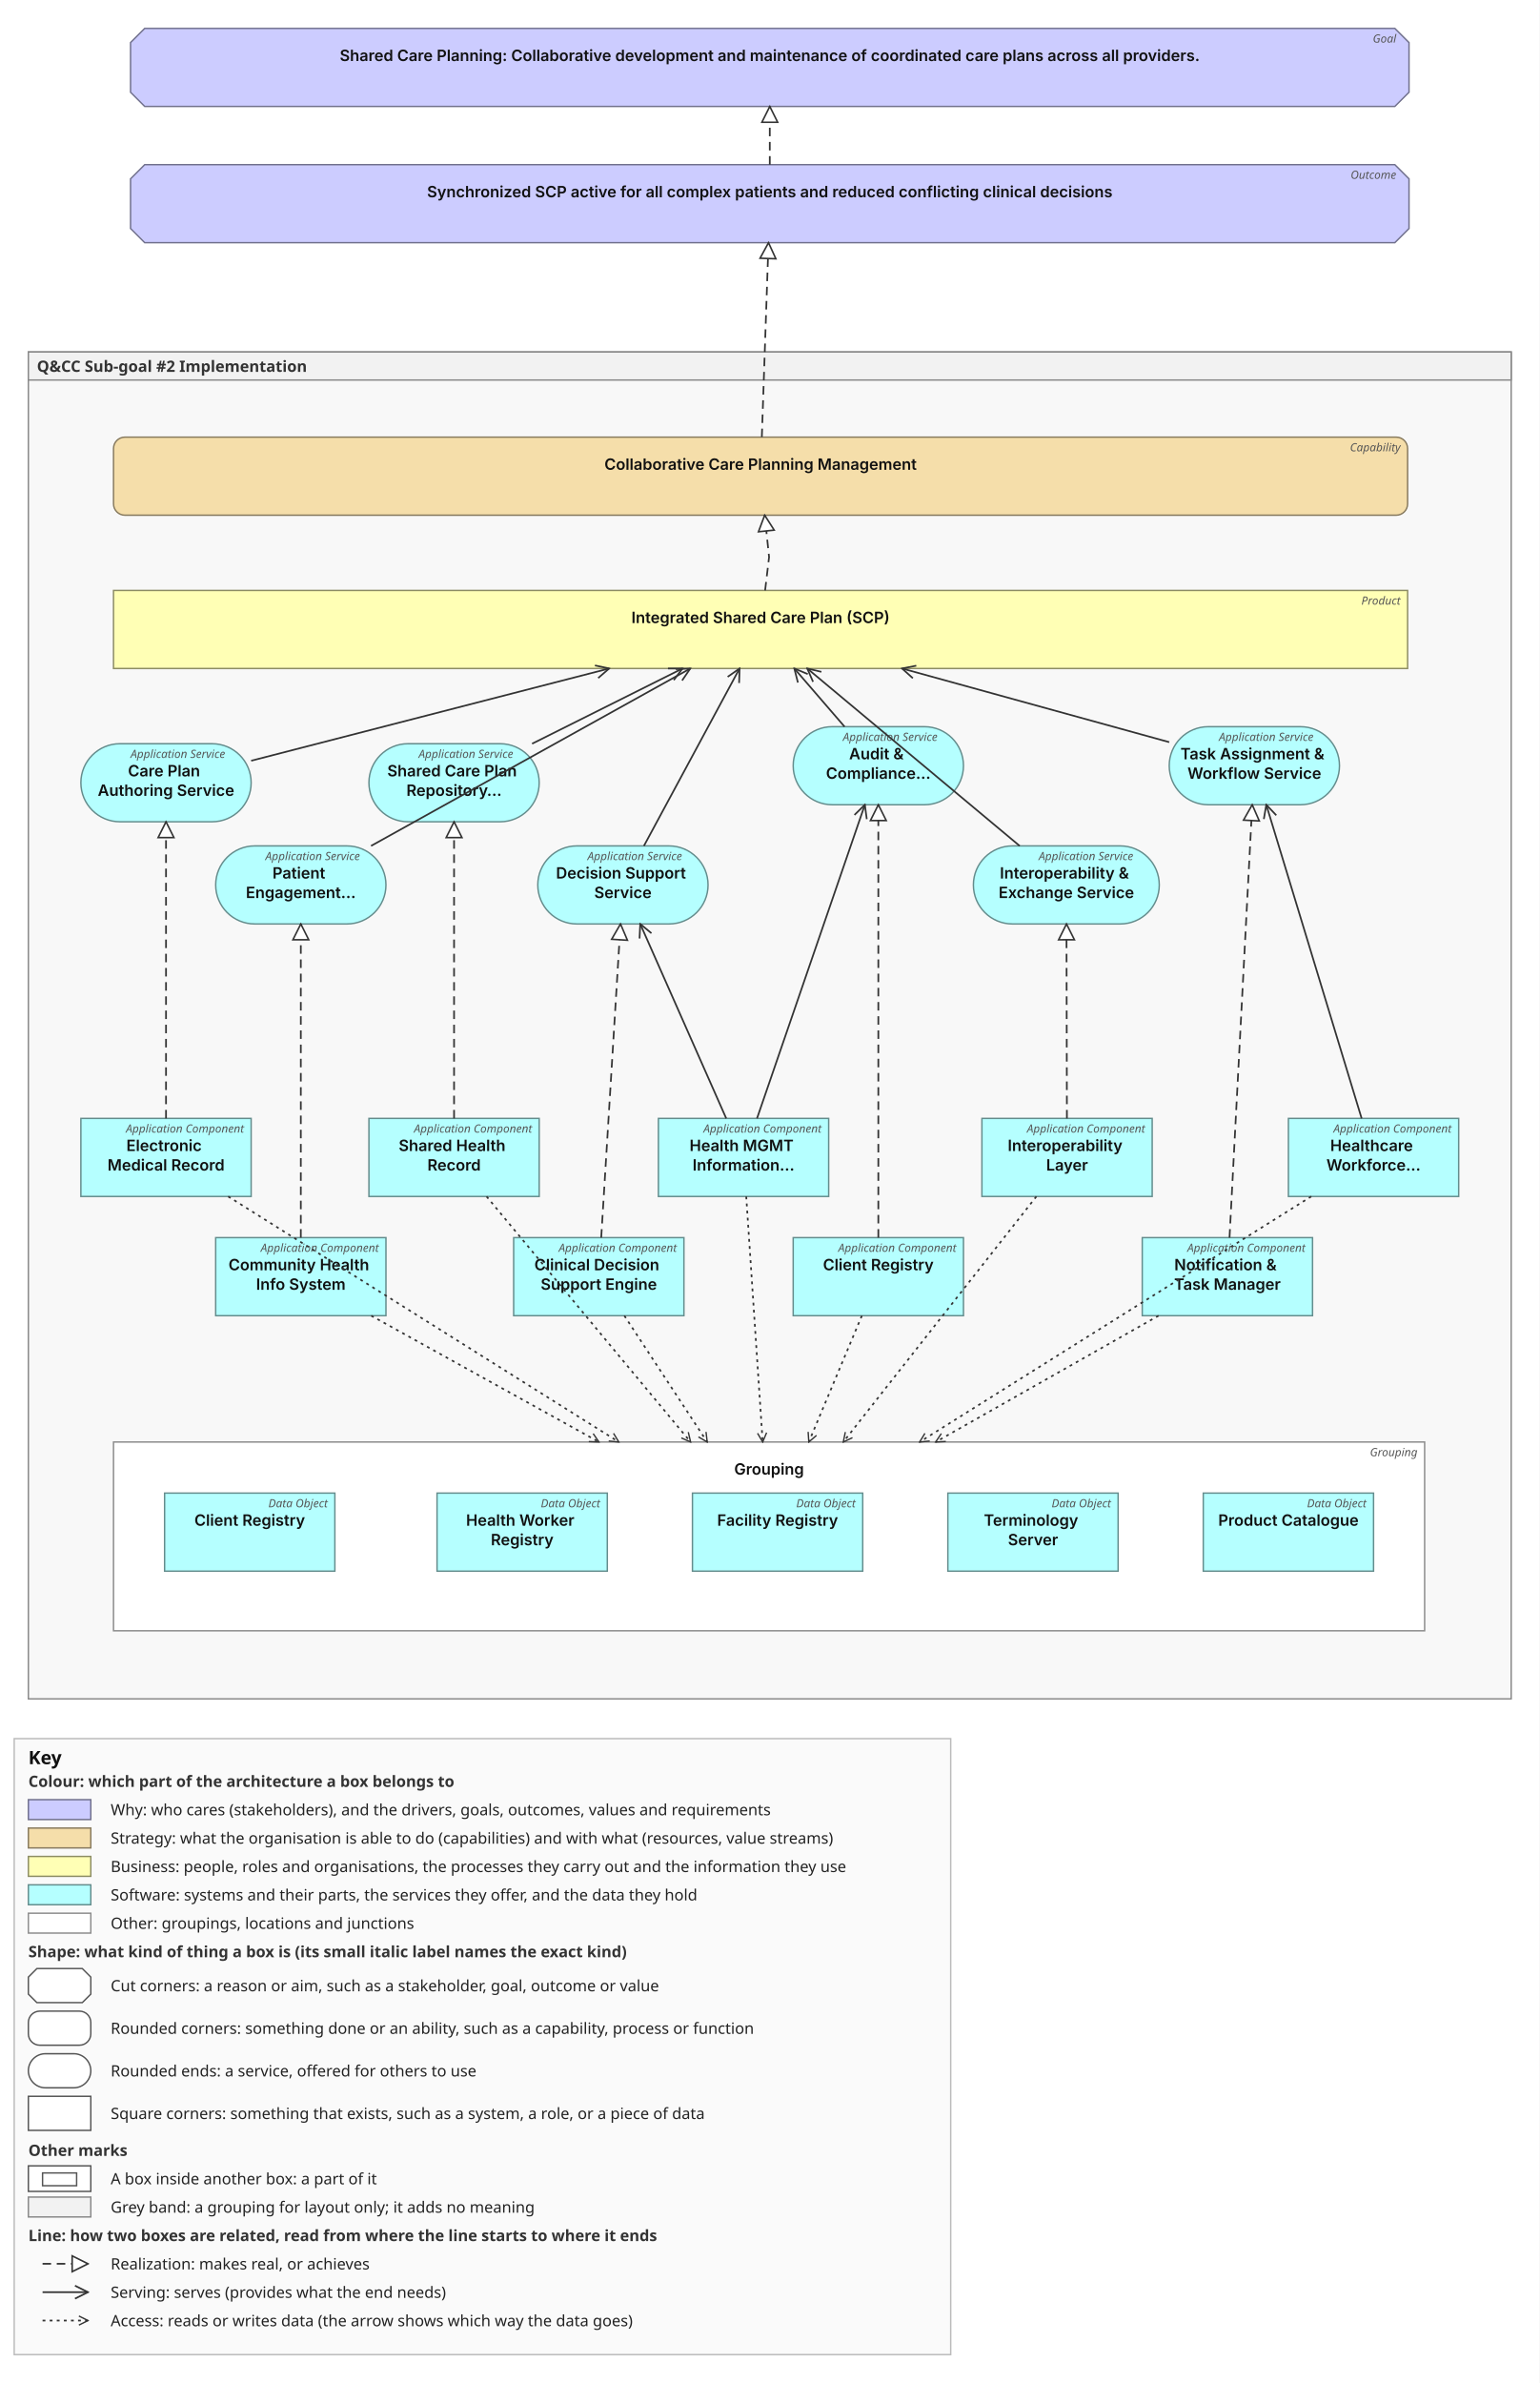
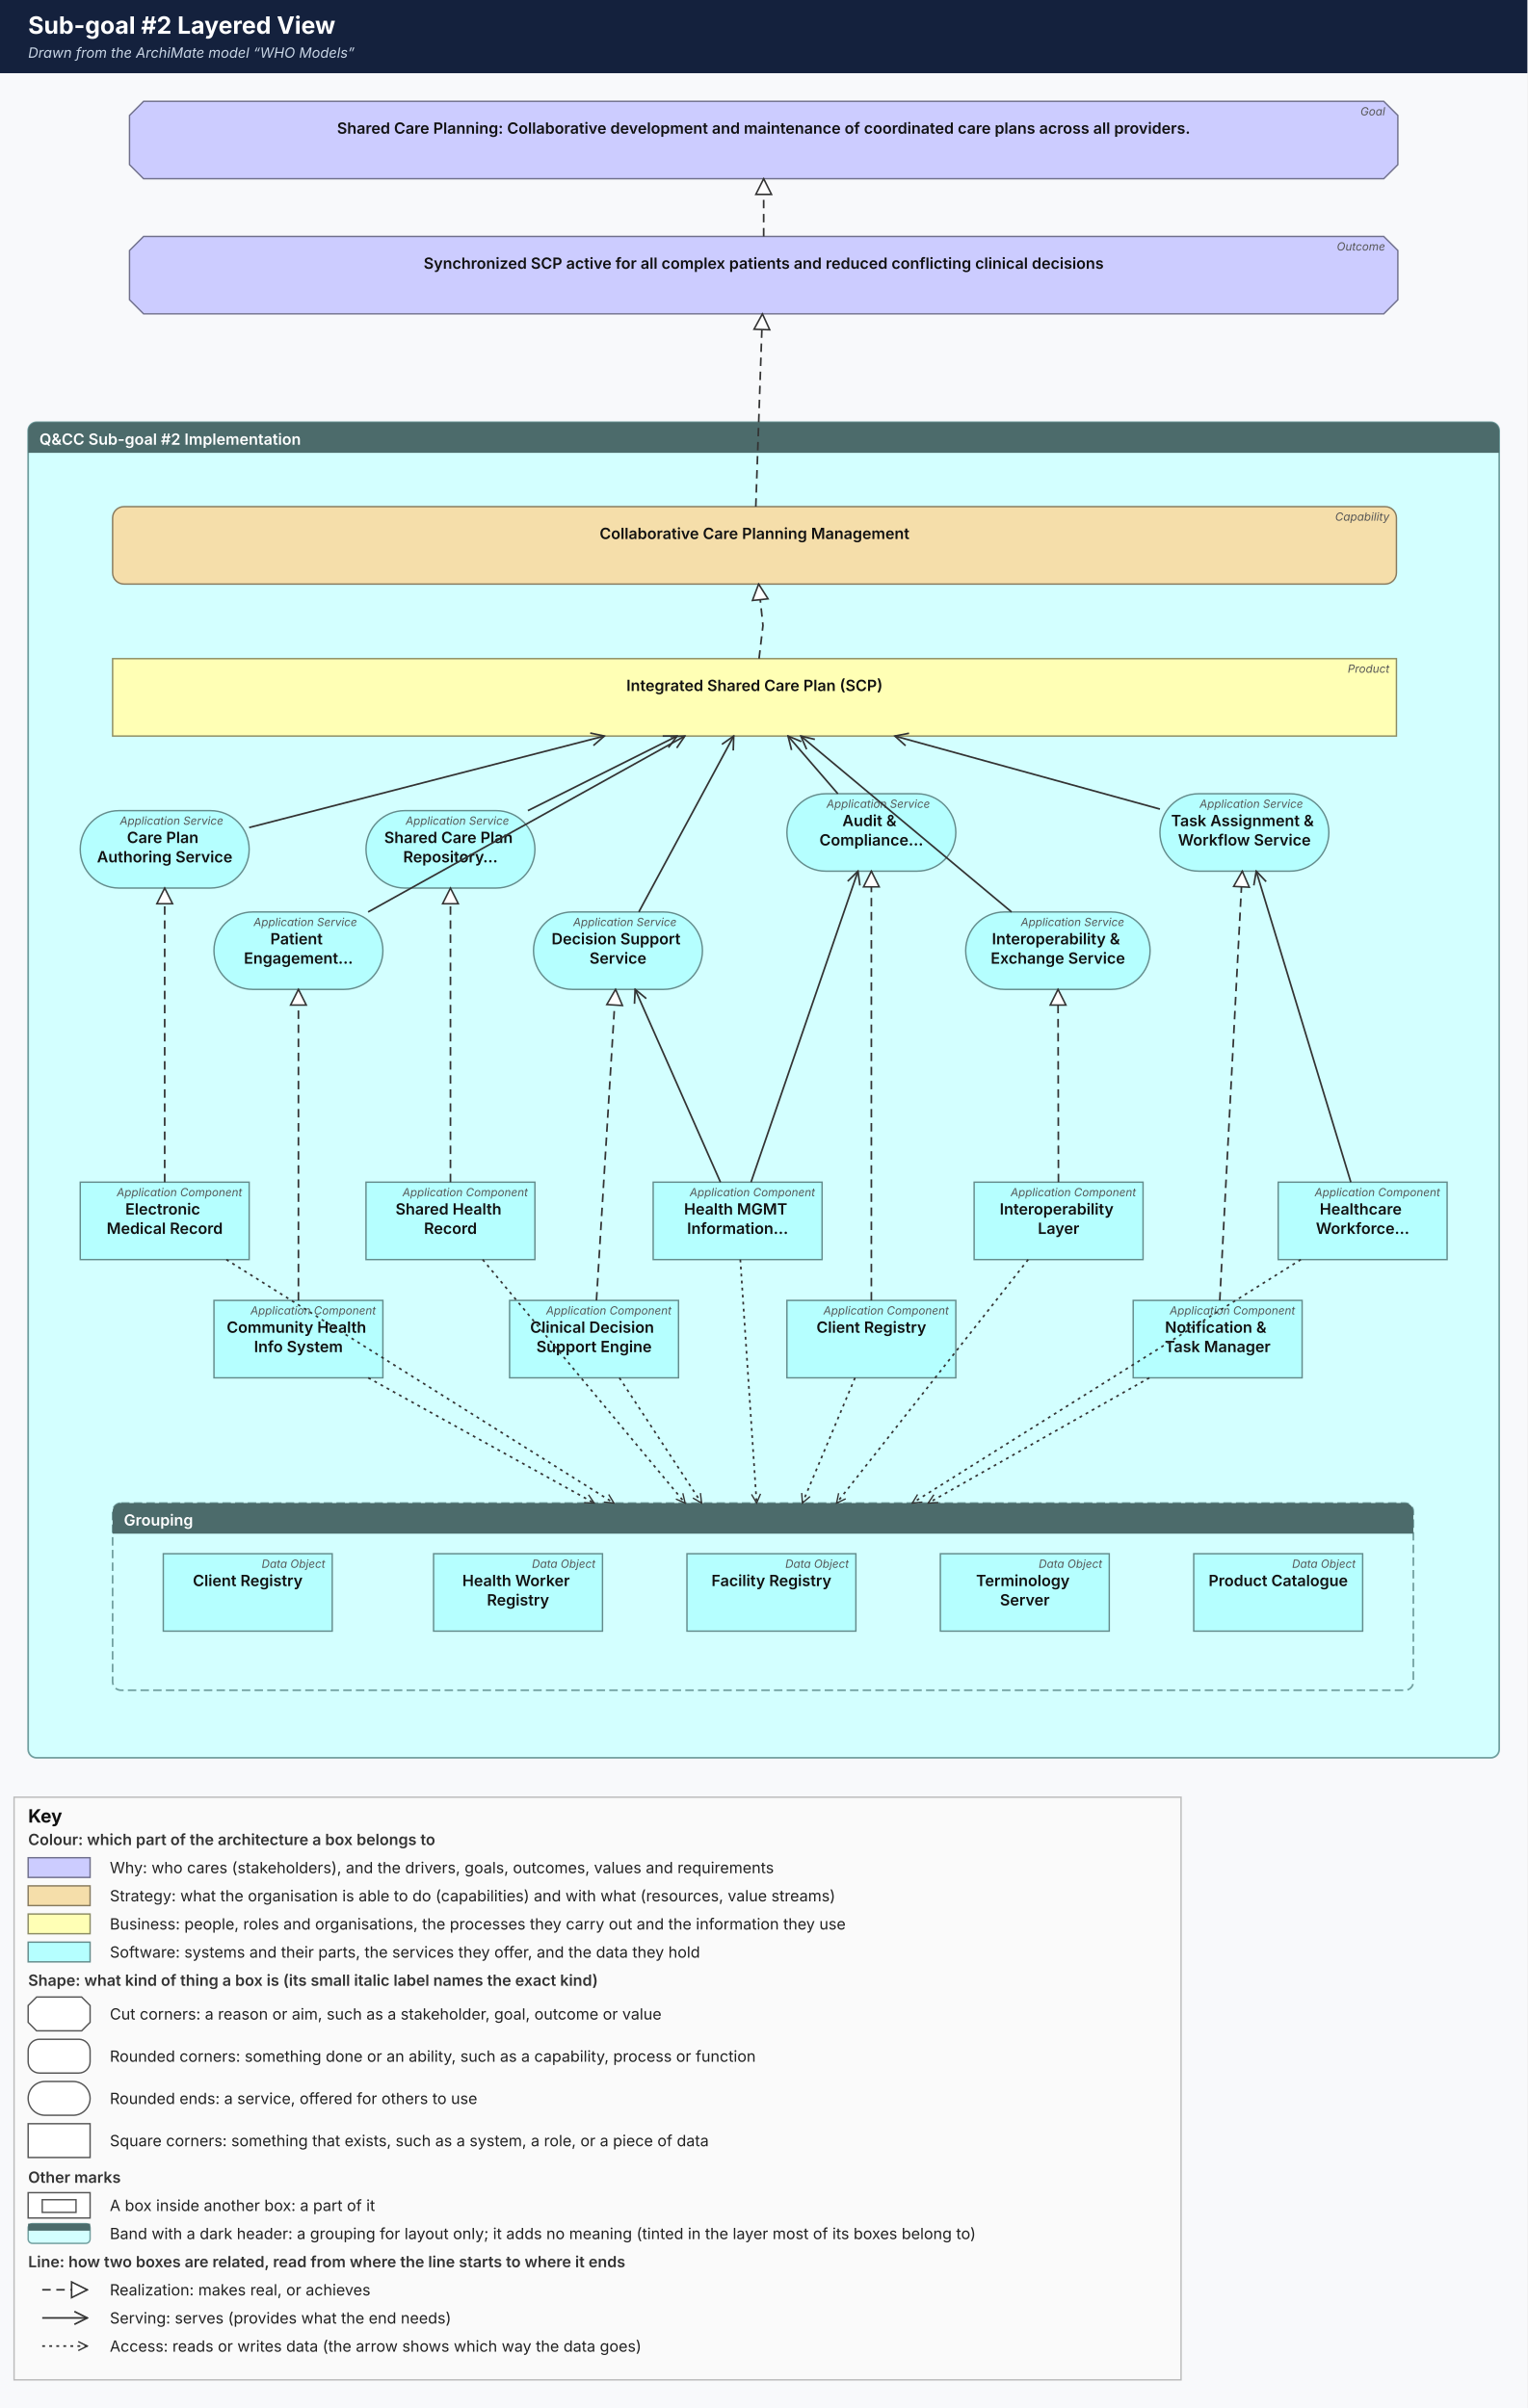
- <svg xmlns="http://www.w3.org/2000/svg" viewBox="14 19 1085 1679" width="1085" height="1679" role="img" aria-labelledby="av-title">
+ <svg xmlns="http://www.w3.org/2000/svg" viewBox="14 -33 1085 1711" width="1085" height="1711" role="img" aria-labelledby="av-title">
  <style>
- .av-name{font:600 11px system-ui,-apple-system,"Segoe UI",sans-serif;fill:#111}
- .av-type{font:italic 8px system-ui,sans-serif;fill:#555}
- .av-group{font:600 11px system-ui,sans-serif;fill:#333}
- .av-note{font:10px system-ui,sans-serif;fill:#222}
- .av-key{font:11px system-ui,sans-serif;fill:#222}
- .av-keyh{font:600 11px system-ui,sans-serif;fill:#333}
- .av-keyt{font:700 13px system-ui,sans-serif;fill:#111}
- .av-rel{font:9px system-ui,sans-serif;fill:#333;paint-order:stroke;stroke:#fff;stroke-width:3px}
+ .av-name{font:600 11px Inter, "Segoe UI", system-ui, -apple-system, Helvetica, Arial, sans-serif;fill:#111}
+ .av-type{font:italic 8px Inter, "Segoe UI", system-ui, -apple-system, Helvetica, Arial, sans-serif;fill:#555}
+ .av-group{font:600 11px Inter, "Segoe UI", system-ui, -apple-system, Helvetica, Arial, sans-serif;fill:#333}
+ .av-note{font:10px Inter, "Segoe UI", system-ui, -apple-system, Helvetica, Arial, sans-serif;fill:#222}
+ .av-key{font:11px Inter, "Segoe UI", system-ui, -apple-system, Helvetica, Arial, sans-serif;fill:#222}
+ .av-keyh{font:600 11px Inter, "Segoe UI", system-ui, -apple-system, Helvetica, Arial, sans-serif;fill:#333}
+ .av-keyt{font:700 13px Inter, "Segoe UI", system-ui, -apple-system, Helvetica, Arial, sans-serif;fill:#111}
+ .av-rel{font:9px Inter, "Segoe UI", system-ui, -apple-system, Helvetica, Arial, sans-serif;fill:#333;paint-order:stroke;stroke:#fff;stroke-width:3px}
a:hover rect,a:hover polygon,a:focus rect,a:focus polygon{stroke:#06c;stroke-width:2.5}
</style>
  <defs>
    <marker id="arrow-open" viewBox="0 0 12 12" refX="11" refY="6" markerWidth="11" markerHeight="11" orient="auto-start-reverse" markerUnits="userSpaceOnUse">
      <path d="M1 1 L11 6 L1 11" fill="none" stroke="#333" stroke-width="1.3" />
    </marker>
    <marker id="arrow-filled" viewBox="0 0 12 12" refX="11" refY="6" markerWidth="11" markerHeight="11" orient="auto-start-reverse" markerUnits="userSpaceOnUse">
      <path d="M1 1 L11 6 L1 11 Z" fill="#333" />
    </marker>
    <marker id="arrow-small" viewBox="0 0 10 10" refX="9" refY="5" markerWidth="8" markerHeight="8" orient="auto-start-reverse" markerUnits="userSpaceOnUse">
      <path d="M1 1 L9 5 L1 9" fill="none" stroke="#333" stroke-width="1.2" />
    </marker>
    <marker id="triangle-hollow" viewBox="0 0 14 14" refX="13" refY="7" markerWidth="13" markerHeight="13" orient="auto-start-reverse" markerUnits="userSpaceOnUse">
      <path d="M1 1 L13 7 L1 13 Z" fill="#fff" stroke="#333" stroke-width="1.2" />
    </marker>
    <marker id="diamond-filled" viewBox="0 0 16 10" refX="1" refY="5" markerWidth="16" markerHeight="10" orient="auto-start-reverse" markerUnits="userSpaceOnUse">
      <path d="M1 5 L8 1 L15 5 L8 9 Z" fill="#333" />
    </marker>
    <marker id="diamond-hollow" viewBox="0 0 16 10" refX="1" refY="5" markerWidth="16" markerHeight="10" orient="auto-start-reverse" markerUnits="userSpaceOnUse">
      <path d="M1 5 L8 1 L15 5 L8 9 Z" fill="#fff" stroke="#333" stroke-width="1.2" />
    </marker>
    <marker id="dot" viewBox="0 0 8 8" refX="4" refY="4" markerWidth="7" markerHeight="7" orient="auto" markerUnits="userSpaceOnUse">
      <circle cx="4" cy="4" r="3.2" fill="#333" />
    </marker>
    <pattern id="missing" width="8" height="8" patternUnits="userSpaceOnUse" patternTransform="rotate(45)">
      <rect width="8" height="8" fill="#fff" />
      <line x1="0" y1="0" x2="0" y2="8" stroke="#d33" stroke-width="2" />
    </pattern>
  </defs>
-   <rect x="14" y="19" width="1085" height="1679" fill="#fff" />
+   <rect x="14" y="-33" width="1085" height="1711" fill="#f8f9fb" />
+   <rect x="14" y="-33" width="1085" height="52" fill="#14213d" />
+   <text x="34" y="-9" style="font:700 17px Inter, &quot;Segoe UI&quot;, system-ui, -apple-system, Helvetica, Arial, sans-serif;fill:#fff">Sub-goal #2 Layered View</text>
+   <text x="34" y="8" style="font:italic 10px Inter, &quot;Segoe UI&quot;, system-ui, -apple-system, Helvetica, Arial, sans-serif;fill:#c9d6e6">Drawn from the ArchiMate model “WHO Models”</text>
  <a href="../../../en/dpi-h-ra/archimate/0.2.0-draft.3/elements/shared-care-planning-collaborative-development-and/" target="_top">
    <polygon points="116,39 997,39 1007,49 1007,84 997,94 116,94 106,84 106,49" fill="#ccccff" stroke="#70708c" stroke-width="1" />
    <text class="av-type" x="998" y="49" text-anchor="end">Goal</text>
    <text class="av-name" x="556.5" y="62" text-anchor="middle">
      <tspan x="556.5" dy="0">Shared Care Planning: Collaborative development and maintenance of coordinated care plans across all providers.</tspan>
    </text>
  </a>
  <a href="../../../en/dpi-h-ra/archimate/0.2.0-draft.3/elements/synchronized-scp-active-for-all-complex-patients-and-reduced/" target="_top">
    <polygon points="116,135 997,135 1007,145 1007,180 997,190 116,190 106,180 106,145" fill="#ccccff" stroke="#70708c" stroke-width="1" />
    <text class="av-type" x="998" y="145" text-anchor="end">Outcome</text>
    <text class="av-name" x="556.5" y="158" text-anchor="middle">
      <tspan x="556.5" dy="0">Synchronized SCP active for all complex patients and reduced conflicting clinical decisions</tspan>
    </text>
  </a>
  <g class="av-g">
-     <rect x="34" y="267" width="1045" height="949" fill="#f2f2f2" fill-opacity=".55" stroke="#888" />
-     <rect x="34" y="267" width="1045" height="19.75" fill="#f2f2f2" stroke="#888" />
-     <text class="av-group" x="40" y="281">Q&amp;CC Sub-goal #2 Implementation</text>
+     <rect x="34" y="267" width="1045" height="949" rx="6" fill="#d3ffff" stroke="#709e9e" stroke-width="1.2" />
+     <path d="M34 273 a6 6 0 0 1 6 -6 h1033 a6 6 0 0 1 6 6 v15.75 h-1045 z" fill="#4c6b6b" />
+     <text class="av-group" x="42" y="283" style="fill:#fff">Q&amp;CC Sub-goal #2 Implementation</text>
  </g>
  <a href="../../../en/dpi-h-ra/archimate/0.2.0-draft.3/elements/collaborative-care-planning-management/" target="_top">
    <rect x="94" y="327" width="912" height="55" rx="8" fill="#f5deaa" stroke="#877a5e" stroke-width="1" />
    <text class="av-type" x="1001" y="337" text-anchor="end">Capability</text>
    <text class="av-name" x="550" y="350" text-anchor="middle">
      <tspan x="550" dy="0">Collaborative Care Planning Management</tspan>
    </text>
  </a>
  <a href="../../../en/dpi-h-ra/archimate/0.2.0-draft.3/elements/integrated-shared-care-plan-scp-55ce/" target="_top">
    <rect x="94" y="435" width="912" height="55" fill="#ffffb5" stroke="#8c8c64" stroke-width="1" />
    <text class="av-type" x="1001" y="445" text-anchor="end">Product</text>
    <text class="av-name" x="550" y="458" text-anchor="middle">
      <tspan x="550" dy="0">Integrated Shared Care Plan (SCP)</tspan>
    </text>
  </a>
  <a href="../../../en/dpi-h-ra/archimate/0.2.0-draft.3/elements/grouping-eef4/" target="_top">
-     <rect x="94" y="1035" width="924" height="133" fill="#ffffff" stroke="#8c8c8c" stroke-width="1" />
-     <text class="av-type" x="1013" y="1045" text-anchor="end">Grouping</text>
-     <text class="av-name" x="556" y="1058" text-anchor="middle">
-       <tspan x="556" dy="0">Grouping</tspan>
-     </text>
+     <rect x="94" y="1035" width="924" height="133" rx="6" fill="#d3ffff" stroke="#709e9e" stroke-width="1.2" stroke-dasharray="6 3" />
+     <path d="M94 1041 a6 6 0 0 1 6 -6 h912 a6 6 0 0 1 6 6 v15.75 h-924 z" fill="#4c6b6b" />
+     <text class="av-group" x="102" y="1051" style="fill:#fff">Grouping</text>
  </a>
  <a href="../../../en/dpi-h-ra/archimate/0.2.0-draft.3/elements/client-registry-6ed0/" target="_top">
    <rect x="130" y="1071" width="120" height="55" fill="#b5ffff" stroke="#648c8c" stroke-width="1" />
    <text class="av-type" x="245" y="1081" text-anchor="end">Data Object</text>
    <text class="av-name" x="190" y="1094" text-anchor="middle">
      <tspan x="190" dy="0">Client Registry</tspan>
    </text>
  </a>
  <a href="../../../en/dpi-h-ra/archimate/0.2.0-draft.3/elements/health-worker-registry-ee76/" target="_top">
    <rect x="322" y="1071" width="120" height="55" fill="#b5ffff" stroke="#648c8c" stroke-width="1" />
    <text class="av-type" x="437" y="1081" text-anchor="end">Data Object</text>
    <text class="av-name" x="382" y="1094" text-anchor="middle">
      <tspan x="382" dy="0">Health Worker</tspan>
      <tspan x="382" dy="13.75">Registry</tspan>
    </text>
  </a>
  <a href="../../../en/dpi-h-ra/archimate/0.2.0-draft.3/elements/facility-registry-80e5/" target="_top">
    <rect x="502" y="1071" width="120" height="55" fill="#b5ffff" stroke="#648c8c" stroke-width="1" />
    <text class="av-type" x="617" y="1081" text-anchor="end">Data Object</text>
    <text class="av-name" x="562" y="1094" text-anchor="middle">
      <tspan x="562" dy="0">Facility Registry</tspan>
    </text>
  </a>
  <a href="../../../en/dpi-h-ra/archimate/0.2.0-draft.3/elements/terminology-server-c87c/" target="_top">
    <rect x="682" y="1071" width="120" height="55" fill="#b5ffff" stroke="#648c8c" stroke-width="1" />
    <text class="av-type" x="797" y="1081" text-anchor="end">Data Object</text>
    <text class="av-name" x="742" y="1094" text-anchor="middle">
      <tspan x="742" dy="0">Terminology</tspan>
      <tspan x="742" dy="13.75">Server</tspan>
    </text>
  </a>
  <a href="../../../en/dpi-h-ra/archimate/0.2.0-draft.3/elements/product-catalogue-9cce/" target="_top">
    <rect x="862" y="1071" width="120" height="55" fill="#b5ffff" stroke="#648c8c" stroke-width="1" />
    <text class="av-type" x="977" y="1081" text-anchor="end">Data Object</text>
    <text class="av-name" x="922" y="1094" text-anchor="middle">
      <tspan x="922" dy="0">Product Catalogue</tspan>
    </text>
  </a>
  <a href="../../../en/dpi-h-ra/archimate/0.2.0-draft.3/elements/care-plan-authoring-service/" target="_top">
    <rect x="71" y="543" width="120" height="55" rx="27.5" fill="#b5ffff" stroke="#648c8c" stroke-width="1" />
    <text class="av-type" x="172.667" y="553" text-anchor="end">Application Service</text>
    <text class="av-name" x="131" y="566" text-anchor="middle">
      <tspan x="131" dy="0">Care Plan</tspan>
      <tspan x="131" dy="13.75">Authoring Service</tspan>
    </text>
  </a>
  <a href="../../../en/dpi-h-ra/archimate/0.2.0-draft.3/elements/shared-care-plan-repository-service/" target="_top">
    <rect x="274" y="543" width="120" height="55" rx="27.5" fill="#b5ffff" stroke="#648c8c" stroke-width="1" />
    <text class="av-type" x="375.667" y="553" text-anchor="end">Application Service</text>
    <text class="av-name" x="334" y="566" text-anchor="middle">
      <tspan x="334" dy="0">Shared Care Plan</tspan>
      <tspan x="334" dy="13.75">Repository…</tspan>
    </text>
  </a>
  <a href="../../../en/dpi-h-ra/archimate/0.2.0-draft.3/elements/interoperability-exchange-service/" target="_top">
    <rect x="700" y="615" width="131" height="55" rx="27.5" fill="#b5ffff" stroke="#648c8c" stroke-width="1" />
    <text class="av-type" x="812.667" y="625" text-anchor="end">Application Service</text>
    <text class="av-name" x="765.5" y="638" text-anchor="middle">
      <tspan x="765.5" dy="0">Interoperability &amp;</tspan>
      <tspan x="765.5" dy="13.75">Exchange Service</tspan>
    </text>
  </a>
  <a href="../../../en/dpi-h-ra/archimate/0.2.0-draft.3/elements/task-assignment-workflow-service/" target="_top">
    <rect x="838" y="531" width="120" height="55" rx="27.5" fill="#b5ffff" stroke="#648c8c" stroke-width="1" />
    <text class="av-type" x="939.667" y="541" text-anchor="end">Application Service</text>
    <text class="av-name" x="898" y="554" text-anchor="middle">
      <tspan x="898" dy="0">Task Assignment &amp;</tspan>
      <tspan x="898" dy="13.75">Workflow Service</tspan>
    </text>
  </a>
  <a href="../../../en/dpi-h-ra/archimate/0.2.0-draft.3/elements/decision-support-service-fb33/" target="_top">
    <rect x="393" y="615" width="120" height="55" rx="27.5" fill="#b5ffff" stroke="#648c8c" stroke-width="1" />
    <text class="av-type" x="494.667" y="625" text-anchor="end">Application Service</text>
    <text class="av-name" x="453" y="638" text-anchor="middle">
      <tspan x="453" dy="0">Decision Support</tspan>
      <tspan x="453" dy="13.75">Service</tspan>
    </text>
  </a>
  <a href="../../../en/dpi-h-ra/archimate/0.2.0-draft.3/elements/patient-engagement-service/" target="_top">
    <rect x="166" y="615" width="120" height="55" rx="27.5" fill="#b5ffff" stroke="#648c8c" stroke-width="1" />
    <text class="av-type" x="267.667" y="625" text-anchor="end">Application Service</text>
    <text class="av-name" x="226" y="638" text-anchor="middle">
      <tspan x="226" dy="0">Patient</tspan>
      <tspan x="226" dy="13.75">Engagement…</tspan>
    </text>
  </a>
  <a href="../../../en/dpi-h-ra/archimate/0.2.0-draft.3/elements/audit-compliance-service-c69d/" target="_top">
    <rect x="573" y="531" width="120" height="55" rx="27.5" fill="#b5ffff" stroke="#648c8c" stroke-width="1" />
    <text class="av-type" x="674.667" y="541" text-anchor="end">Application Service</text>
    <text class="av-name" x="633" y="554" text-anchor="middle">
      <tspan x="633" dy="0">Audit &amp;</tspan>
      <tspan x="633" dy="13.75">Compliance…</tspan>
    </text>
  </a>
  <a href="../../../en/dpi-h-ra/archimate/0.2.0-draft.3/elements/interoperability-layer-b5b9/" target="_top">
    <rect x="706" y="807" width="120" height="55" fill="#b5ffff" stroke="#648c8c" stroke-width="1" />
    <text class="av-type" x="821" y="817" text-anchor="end">Application Component</text>
    <text class="av-name" x="766" y="830" text-anchor="middle">
      <tspan x="766" dy="0">Interoperability</tspan>
      <tspan x="766" dy="13.75">Layer</tspan>
    </text>
  </a>
  <a href="../../../en/dpi-h-ra/archimate/0.2.0-draft.3/elements/electronic-medical-record-8bd7/" target="_top">
    <rect x="71" y="807" width="120" height="55" fill="#b5ffff" stroke="#648c8c" stroke-width="1" />
    <text class="av-type" x="186" y="817" text-anchor="end">Application Component</text>
    <text class="av-name" x="131" y="830" text-anchor="middle">
      <tspan x="131" dy="0">Electronic</tspan>
      <tspan x="131" dy="13.75">Medical Record</tspan>
    </text>
  </a>
  <a href="../../../en/dpi-h-ra/archimate/0.2.0-draft.3/elements/community-health-info-system-3e16/" target="_top">
    <rect x="166" y="891" width="120" height="55" fill="#b5ffff" stroke="#648c8c" stroke-width="1" />
    <text class="av-type" x="281" y="901" text-anchor="end">Application Component</text>
    <text class="av-name" x="226" y="914" text-anchor="middle">
      <tspan x="226" dy="0">Community Health</tspan>
      <tspan x="226" dy="13.75">Info System</tspan>
    </text>
  </a>
  <a href="../../../en/dpi-h-ra/archimate/0.2.0-draft.3/elements/clinical-decision-support-engine/" target="_top">
    <rect x="376" y="891" width="120" height="55" fill="#b5ffff" stroke="#648c8c" stroke-width="1" />
    <text class="av-type" x="491" y="901" text-anchor="end">Application Component</text>
    <text class="av-name" x="436" y="914" text-anchor="middle">
      <tspan x="436" dy="0">Clinical Decision</tspan>
      <tspan x="436" dy="13.75">Support Engine</tspan>
    </text>
  </a>
  <a href="../../../en/dpi-h-ra/archimate/0.2.0-draft.3/elements/notification-task-manager/" target="_top">
    <rect x="819" y="891" width="120" height="55" fill="#b5ffff" stroke="#648c8c" stroke-width="1" />
    <text class="av-type" x="934" y="901" text-anchor="end">Application Component</text>
    <text class="av-name" x="879" y="914" text-anchor="middle">
      <tspan x="879" dy="0">Notification &amp;</tspan>
      <tspan x="879" dy="13.75">Task Manager</tspan>
    </text>
  </a>
  <a href="../../../en/dpi-h-ra/archimate/0.2.0-draft.3/elements/health-mgmt-information-service-system/" target="_top">
    <rect x="478" y="807" width="120" height="55" fill="#b5ffff" stroke="#648c8c" stroke-width="1" />
    <text class="av-type" x="593" y="817" text-anchor="end">Application Component</text>
    <text class="av-name" x="538" y="830" text-anchor="middle">
      <tspan x="538" dy="0">Health MGMT</tspan>
      <tspan x="538" dy="13.75">Information…</tspan>
    </text>
  </a>
  <a href="../../../en/dpi-h-ra/archimate/0.2.0-draft.3/elements/shared-health-record-2e44/" target="_top">
    <rect x="274" y="807" width="120" height="55" fill="#b5ffff" stroke="#648c8c" stroke-width="1" />
    <text class="av-type" x="389" y="817" text-anchor="end">Application Component</text>
    <text class="av-name" x="334" y="830" text-anchor="middle">
      <tspan x="334" dy="0">Shared Health</tspan>
      <tspan x="334" dy="13.75">Record</tspan>
    </text>
  </a>
  <a href="../../../en/dpi-h-ra/archimate/0.2.0-draft.3/elements/client-registry-c61b/" target="_top">
    <rect x="573" y="891" width="120" height="55" fill="#b5ffff" stroke="#648c8c" stroke-width="1" />
    <text class="av-type" x="688" y="901" text-anchor="end">Application Component</text>
    <text class="av-name" x="633" y="914" text-anchor="middle">
      <tspan x="633" dy="0">Client Registry</tspan>
    </text>
  </a>
  <a href="../../../en/dpi-h-ra/archimate/0.2.0-draft.3/elements/healthcare-workforce-registry/" target="_top">
    <rect x="922" y="807" width="120" height="55" fill="#b5ffff" stroke="#648c8c" stroke-width="1" />
    <text class="av-type" x="1037" y="817" text-anchor="end">Application Component</text>
    <text class="av-name" x="982" y="830" text-anchor="middle">
      <tspan x="982" dy="0">Healthcare</tspan>
      <tspan x="982" dy="13.75">Workforce…</tspan>
    </text>
  </a>
  <a href="../../../en/dpi-h-ra/archimate/0.2.0-draft.3/relationships/id-681a1b9e5d5c4d54985531784ce0a14c/" target="_top">
    <path d="M556.5 135 L556.5 94" fill="none" stroke="#333" stroke-width="1.2" stroke-dasharray="6 4" marker-end="url(#triangle-hollow)" />
    <path d="M556.5 135 L556.5 94" fill="none" stroke="transparent" stroke-width="8" />
  </a>
  <a href="../../../en/dpi-h-ra/archimate/0.2.0-draft.3/relationships/id-26eeba7763ce4455b5f6bb809bab7471/" target="_top">
    <path d="M550.9 327 L555.6 190" fill="none" stroke="#333" stroke-width="1.2" stroke-dasharray="6 4" marker-end="url(#triangle-hollow)" />
    <path d="M550.9 327 L555.6 190" fill="none" stroke="transparent" stroke-width="8" />
  </a>
  <a href="../../../en/dpi-h-ra/archimate/0.2.0-draft.3/relationships/id-2786945746ae4e50abfe7a31f0cccf7e/" target="_top">
    <path d="M553.2 435 L556 411.5 L552.9 382" fill="none" stroke="#333" stroke-width="1.2" stroke-dasharray="6 4" marker-end="url(#triangle-hollow)" />
    <path d="M553.2 435 L556 411.5 L552.9 382" fill="none" stroke="transparent" stroke-width="8" />
  </a>
  <a href="../../../en/dpi-h-ra/archimate/0.2.0-draft.3/relationships/id-8fa6cf919a3e4158808b82614f890087/" target="_top">
    <path d="M191 555 L443.3 490" fill="none" stroke="#333" stroke-width="1.2" marker-end="url(#arrow-open)" />
    <path d="M191 555 L443.3 490" fill="none" stroke="transparent" stroke-width="8" />
  </a>
  <a href="../../../en/dpi-h-ra/archimate/0.2.0-draft.3/relationships/id-c6d1d728b64a477fa83828021b3ca68b/" target="_top">
    <path d="M389 543 L495 490" fill="none" stroke="#333" stroke-width="1.2" marker-end="url(#arrow-open)" />
    <path d="M389 543 L495 490" fill="none" stroke="transparent" stroke-width="8" />
  </a>
  <a href="../../../en/dpi-h-ra/archimate/0.2.0-draft.3/relationships/id-e88d8a17d708498881d4817b75aa74f7/" target="_top">
    <path d="M732.6 615 L582.9 490" fill="none" stroke="#333" stroke-width="1.2" marker-end="url(#arrow-open)" />
    <path d="M732.6 615 L582.9 490" fill="none" stroke="transparent" stroke-width="8" />
  </a>
  <a href="../../../en/dpi-h-ra/archimate/0.2.0-draft.3/relationships/id-a3d89a30b4ee473fa2cdddaca4c38402/" target="_top">
    <path d="M838 541.9 L649.7 490" fill="none" stroke="#333" stroke-width="1.2" marker-end="url(#arrow-open)" />
    <path d="M838 541.9 L649.7 490" fill="none" stroke="transparent" stroke-width="8" />
  </a>
  <a href="../../../en/dpi-h-ra/archimate/0.2.0-draft.3/relationships/id-492720b9136d4f1c9587b9fa2b7533e3/" target="_top">
    <path d="M467.8 615 L535.2 490" fill="none" stroke="#333" stroke-width="1.2" marker-end="url(#arrow-open)" />
    <path d="M467.8 615 L535.2 490" fill="none" stroke="transparent" stroke-width="8" />
  </a>
  <a href="../../../en/dpi-h-ra/archimate/0.2.0-draft.3/relationships/id-d48870a15ba0479093127c7e05a310ae/" target="_top">
    <path d="M275.5 615 L500.5 490" fill="none" stroke="#333" stroke-width="1.2" marker-end="url(#arrow-open)" />
    <path d="M275.5 615 L500.5 490" fill="none" stroke="transparent" stroke-width="8" />
  </a>
  <a href="../../../en/dpi-h-ra/archimate/0.2.0-draft.3/relationships/id-b72ad43cc3b04b72977b08712aaa5a3c/" target="_top">
    <path d="M609.2 531 L573.8 490" fill="none" stroke="#333" stroke-width="1.2" marker-end="url(#arrow-open)" />
    <path d="M609.2 531 L573.8 490" fill="none" stroke="transparent" stroke-width="8" />
  </a>
  <a href="../../../en/dpi-h-ra/archimate/0.2.0-draft.3/relationships/id-2f51f99f52514135879e0a5aff86ecd4/" target="_top">
    <path d="M744.4 862 L608.3 1035" fill="none" stroke="#333" stroke-width="1.2" stroke-dasharray="2 3" marker-end="url(#arrow-small)" />
    <path d="M744.4 862 L608.3 1035" fill="none" stroke="transparent" stroke-width="8" />
  </a>
  <a href="../../../en/dpi-h-ra/archimate/0.2.0-draft.3/relationships/id-df67dfa0578d44d38b4c9d7af031d593/" target="_top">
    <path d="M765.9 807 L765.6 670" fill="none" stroke="#333" stroke-width="1.2" stroke-dasharray="6 4" marker-end="url(#triangle-hollow)" />
    <path d="M765.9 807 L765.6 670" fill="none" stroke="transparent" stroke-width="8" />
  </a>
  <a href="../../../en/dpi-h-ra/archimate/0.2.0-draft.3/relationships/id-e55b8469c279492f854dee02d8c9cb22/" target="_top">
    <path d="M131 807 L131 598" fill="none" stroke="#333" stroke-width="1.2" stroke-dasharray="6 4" marker-end="url(#triangle-hollow)" />
    <path d="M131 807 L131 598" fill="none" stroke="transparent" stroke-width="8" />
  </a>
  <a href="../../../en/dpi-h-ra/archimate/0.2.0-draft.3/relationships/id-cac7fac8629f47468f39e58050d3c167/" target="_top">
    <path d="M174.8 862 L450.1 1035" fill="none" stroke="#333" stroke-width="1.2" stroke-dasharray="2 3" marker-end="url(#arrow-small)" />
    <path d="M174.8 862 L450.1 1035" fill="none" stroke="transparent" stroke-width="8" />
  </a>
  <a href="../../../en/dpi-h-ra/archimate/0.2.0-draft.3/relationships/id-7ae6fe3e010f49a8990780752e9d0ea3/" target="_top">
    <path d="M275.6 946 L436.1 1035" fill="none" stroke="#333" stroke-width="1.2" stroke-dasharray="2 3" marker-end="url(#arrow-small)" />
    <path d="M275.6 946 L436.1 1035" fill="none" stroke="transparent" stroke-width="8" />
  </a>
  <a href="../../../en/dpi-h-ra/archimate/0.2.0-draft.3/relationships/id-d92846461a824b66bea7da486f74d6c9/" target="_top">
    <path d="M226 891 L226 670" fill="none" stroke="#333" stroke-width="1.2" stroke-dasharray="6 4" marker-end="url(#triangle-hollow)" />
    <path d="M226 891 L226 670" fill="none" stroke="transparent" stroke-width="8" />
  </a>
  <a href="../../../en/dpi-h-ra/archimate/0.2.0-draft.3/relationships/id-9b69bff2b83d4164b91d47e31f1e09b9/" target="_top">
    <path d="M454 946 L512.4 1035" fill="none" stroke="#333" stroke-width="1.2" stroke-dasharray="2 3" marker-end="url(#arrow-small)" />
    <path d="M454 946 L512.4 1035" fill="none" stroke="transparent" stroke-width="8" />
  </a>
  <a href="../../../en/dpi-h-ra/archimate/0.2.0-draft.3/relationships/id-29928dfe12e24d5fa2c26efae3863573/" target="_top">
    <path d="M437.7 891 L451.3 670" fill="none" stroke="#333" stroke-width="1.2" stroke-dasharray="6 4" marker-end="url(#triangle-hollow)" />
    <path d="M437.7 891 L451.3 670" fill="none" stroke="transparent" stroke-width="8" />
  </a>
  <a href="../../../en/dpi-h-ra/archimate/0.2.0-draft.3/relationships/id-da301116d17341f29420fd7446d56d94/" target="_top">
    <path d="M880.5 891 L896.5 586" fill="none" stroke="#333" stroke-width="1.2" stroke-dasharray="6 4" marker-end="url(#triangle-hollow)" />
    <path d="M880.5 891 L896.5 586" fill="none" stroke="transparent" stroke-width="8" />
  </a>
  <a href="../../../en/dpi-h-ra/archimate/0.2.0-draft.3/relationships/id-9c47acccbe5f4d828b9d7ec1606bcf2d/" target="_top">
    <path d="M830.5 946 L673.4 1035" fill="none" stroke="#333" stroke-width="1.2" stroke-dasharray="2 3" marker-end="url(#arrow-small)" />
    <path d="M830.5 946 L673.4 1035" fill="none" stroke="transparent" stroke-width="8" />
  </a>
  <a href="../../../en/dpi-h-ra/archimate/0.2.0-draft.3/relationships/id-e299cc702c444feb8a27b98ffaefc489/" target="_top">
    <path d="M539.9 862 L551.5 1035" fill="none" stroke="#333" stroke-width="1.2" stroke-dasharray="2 3" marker-end="url(#arrow-small)" />
    <path d="M539.9 862 L551.5 1035" fill="none" stroke="transparent" stroke-width="8" />
  </a>
  <a href="../../../en/dpi-h-ra/archimate/0.2.0-draft.3/relationships/id-da5694edf15e43e6afb44c1e8188df02/" target="_top">
    <path d="M525.8 807 L465.2 670" fill="none" stroke="#333" stroke-width="1.2" marker-end="url(#arrow-open)" />
    <path d="M525.8 807 L465.2 670" fill="none" stroke="transparent" stroke-width="8" />
  </a>
  <a href="../../../en/dpi-h-ra/archimate/0.2.0-draft.3/relationships/id-c8208ca773684b77aa76a0ba2a5d3ffe/" target="_top">
    <path d="M547.5 807 L623.5 586" fill="none" stroke="#333" stroke-width="1.2" marker-end="url(#arrow-open)" />
    <path d="M547.5 807 L623.5 586" fill="none" stroke="transparent" stroke-width="8" />
  </a>
  <a href="../../../en/dpi-h-ra/archimate/0.2.0-draft.3/relationships/id-3a51ea259c8b424e9275658a24b41b23/" target="_top">
    <path d="M334 807 L334 598" fill="none" stroke="#333" stroke-width="1.2" stroke-dasharray="6 4" marker-end="url(#triangle-hollow)" />
    <path d="M334 807 L334 598" fill="none" stroke="transparent" stroke-width="8" />
  </a>
  <a href="../../../en/dpi-h-ra/archimate/0.2.0-draft.3/relationships/id-b3c43f8c9cef411296ab9e21f305a671/" target="_top">
    <path d="M356.9 862 L500.7 1035" fill="none" stroke="#333" stroke-width="1.2" stroke-dasharray="2 3" marker-end="url(#arrow-small)" />
    <path d="M356.9 862 L500.7 1035" fill="none" stroke="transparent" stroke-width="8" />
  </a>
  <a href="../../../en/dpi-h-ra/archimate/0.2.0-draft.3/relationships/id-863b554ed61743849230fb57a93fa164/" target="_top">
    <path d="M633 891 L633 586" fill="none" stroke="#333" stroke-width="1.2" stroke-dasharray="6 4" marker-end="url(#triangle-hollow)" />
    <path d="M633 891 L633 586" fill="none" stroke="transparent" stroke-width="8" />
  </a>
  <a href="../../../en/dpi-h-ra/archimate/0.2.0-draft.3/relationships/id-81389f5b18af49a18eb216d9850f2f33/" target="_top">
    <path d="M621.4 946 L584 1035" fill="none" stroke="#333" stroke-width="1.2" stroke-dasharray="2 3" marker-end="url(#arrow-small)" />
    <path d="M621.4 946 L584 1035" fill="none" stroke="transparent" stroke-width="8" />
  </a>
  <a href="../../../en/dpi-h-ra/archimate/0.2.0-draft.3/relationships/id-7416d7ef7ad54998bf505c59cb6548f4/" target="_top">
    <path d="M938.1 862 L662.1 1035" fill="none" stroke="#333" stroke-width="1.2" stroke-dasharray="2 3" marker-end="url(#arrow-small)" />
    <path d="M938.1 862 L662.1 1035" fill="none" stroke="transparent" stroke-width="8" />
  </a>
  <a href="../../../en/dpi-h-ra/archimate/0.2.0-draft.3/relationships/id-f8f8178aecb548aea4b05aa603ebefad/" target="_top">
    <path d="M973.6 807 L906.4 586" fill="none" stroke="#333" stroke-width="1.2" marker-end="url(#arrow-open)" />
    <path d="M973.6 807 L906.4 586" fill="none" stroke="transparent" stroke-width="8" />
  </a>
  <g class="av-legend">
-     <rect x="24" y="1244" width="660" height="434" fill="#fafafa" stroke="#bbb" />
+     <rect x="24" y="1244" width="829" height="414" fill="#fafafa" stroke="#bbb" />
    <text class="av-keyt" x="34" y="1262">Key</text>
    <text class="av-keyh" x="34" y="1278">Colour: which part of the architecture a box belongs to</text>
    <rect x="34" y="1287" width="44" height="14" fill="#ccccff" stroke="#70708c" />
    <text class="av-key" x="92" y="1298">Why: who cares (stakeholders), and the drivers, goals, outcomes, values and requirements</text>
    <rect x="34" y="1307" width="44" height="14" fill="#f5deaa" stroke="#877a5e" />
    <text class="av-key" x="92" y="1318">Strategy: what the organisation is able to do (capabilities) and with what (resources, value streams)</text>
    <rect x="34" y="1327" width="44" height="14" fill="#ffffb5" stroke="#8c8c64" />
    <text class="av-key" x="92" y="1338">Business: people, roles and organisations, the processes they carry out and the information they use</text>
    <rect x="34" y="1347" width="44" height="14" fill="#b5ffff" stroke="#648c8c" />
    <text class="av-key" x="92" y="1358">Software: systems and their parts, the services they offer, and the data they hold</text>
-     <rect x="34" y="1367" width="44" height="14" fill="#ffffff" stroke="#8c8c8c" />
-     <text class="av-key" x="92" y="1378">Other: groupings, locations and junctions</text>
-     <text class="av-keyh" x="34" y="1398">Shape: what kind of thing a box is (its small italic label names the exact kind)</text>
-     <polygon points="40,1406 72,1406 78,1412 78,1424 72,1430 40,1430 34,1424 34,1412" fill="#fff" stroke="#555" />
-     <text class="av-key" x="92" y="1422">Cut corners: a reason or aim, such as a stakeholder, goal, outcome or value</text>
-     <rect x="34" y="1436" width="44" height="24" rx="8" fill="#fff" stroke="#555" />
-     <text class="av-key" x="92" y="1452">Rounded corners: something done or an ability, such as a capability, process or function</text>
-     <rect x="34" y="1466" width="44" height="24" rx="12" fill="#fff" stroke="#555" />
-     <text class="av-key" x="92" y="1482">Rounded ends: a service, offered for others to use</text>
-     <rect x="34" y="1496" width="44" height="24" fill="#fff" stroke="#555" />
-     <text class="av-key" x="92" y="1512">Square corners: something that exists, such as a system, a role, or a piece of data</text>
-     <text class="av-keyh" x="34" y="1538">Other marks</text>
-     <rect x="34" y="1545" width="44" height="18" fill="#fff" stroke="#555" />
-     <rect x="44" y="1550" width="24" height="9" fill="#fff" stroke="#555" />
-     <text class="av-key" x="92" y="1558">A box inside another box: a part of it</text>
-     <rect x="34" y="1567" width="44" height="14" fill="#f2f2f2" stroke="#888" />
-     <text class="av-key" x="92" y="1578">Grey band: a grouping for layout only; it adds no meaning</text>
-     <text class="av-keyh" x="34" y="1598">Line: how two boxes are related, read from where the line starts to where it ends</text>
-     <path d="M44 1614 L76 1614" fill="none" stroke="#333" stroke-width="1.2" stroke-dasharray="6 4" marker-end="url(#triangle-hollow)" />
-     <text class="av-key" x="92" y="1618">Realization: makes real, or achieves</text>
-     <path d="M44 1634 L76 1634" fill="none" stroke="#333" stroke-width="1.2" marker-end="url(#arrow-open)" />
-     <text class="av-key" x="92" y="1638">Serving: serves (provides what the end needs)</text>
-     <path d="M44 1654 L76 1654" fill="none" stroke="#333" stroke-width="1.2" stroke-dasharray="2 3" marker-end="url(#arrow-small)" />
-     <text class="av-key" x="92" y="1658">Access: reads or writes data (the arrow shows which way the data goes)</text>
+     <text class="av-keyh" x="34" y="1378">Shape: what kind of thing a box is (its small italic label names the exact kind)</text>
+     <polygon points="40,1386 72,1386 78,1392 78,1404 72,1410 40,1410 34,1404 34,1392" fill="#fff" stroke="#555" />
+     <text class="av-key" x="92" y="1402">Cut corners: a reason or aim, such as a stakeholder, goal, outcome or value</text>
+     <rect x="34" y="1416" width="44" height="24" rx="8" fill="#fff" stroke="#555" />
+     <text class="av-key" x="92" y="1432">Rounded corners: something done or an ability, such as a capability, process or function</text>
+     <rect x="34" y="1446" width="44" height="24" rx="12" fill="#fff" stroke="#555" />
+     <text class="av-key" x="92" y="1462">Rounded ends: a service, offered for others to use</text>
+     <rect x="34" y="1476" width="44" height="24" fill="#fff" stroke="#555" />
+     <text class="av-key" x="92" y="1492">Square corners: something that exists, such as a system, a role, or a piece of data</text>
+     <text class="av-keyh" x="34" y="1518">Other marks</text>
+     <rect x="34" y="1525" width="44" height="18" fill="#fff" stroke="#555" />
+     <rect x="44" y="1530" width="24" height="9" fill="#fff" stroke="#555" />
+     <text class="av-key" x="92" y="1538">A box inside another box: a part of it</text>
+     <rect x="34" y="1547" width="44" height="14" rx="3" fill="#d3ffff" stroke="#709e9e" />
+     <rect x="34" y="1547" width="44" height="5" fill="#4c6b6b" />
+     <text class="av-key" x="92" y="1558">Band with a dark header: a grouping for layout only; it adds no meaning (tinted in the layer most of its boxes belong to)</text>
+     <text class="av-keyh" x="34" y="1578">Line: how two boxes are related, read from where the line starts to where it ends</text>
+     <path d="M44 1594 L76 1594" fill="none" stroke="#333" stroke-width="1.2" stroke-dasharray="6 4" marker-end="url(#triangle-hollow)" />
+     <text class="av-key" x="92" y="1598">Realization: makes real, or achieves</text>
+     <path d="M44 1614 L76 1614" fill="none" stroke="#333" stroke-width="1.2" marker-end="url(#arrow-open)" />
+     <text class="av-key" x="92" y="1618">Serving: serves (provides what the end needs)</text>
+     <path d="M44 1634 L76 1634" fill="none" stroke="#333" stroke-width="1.2" stroke-dasharray="2 3" marker-end="url(#arrow-small)" />
+     <text class="av-key" x="92" y="1638">Access: reads or writes data (the arrow shows which way the data goes)</text>
  </g>
</svg>
